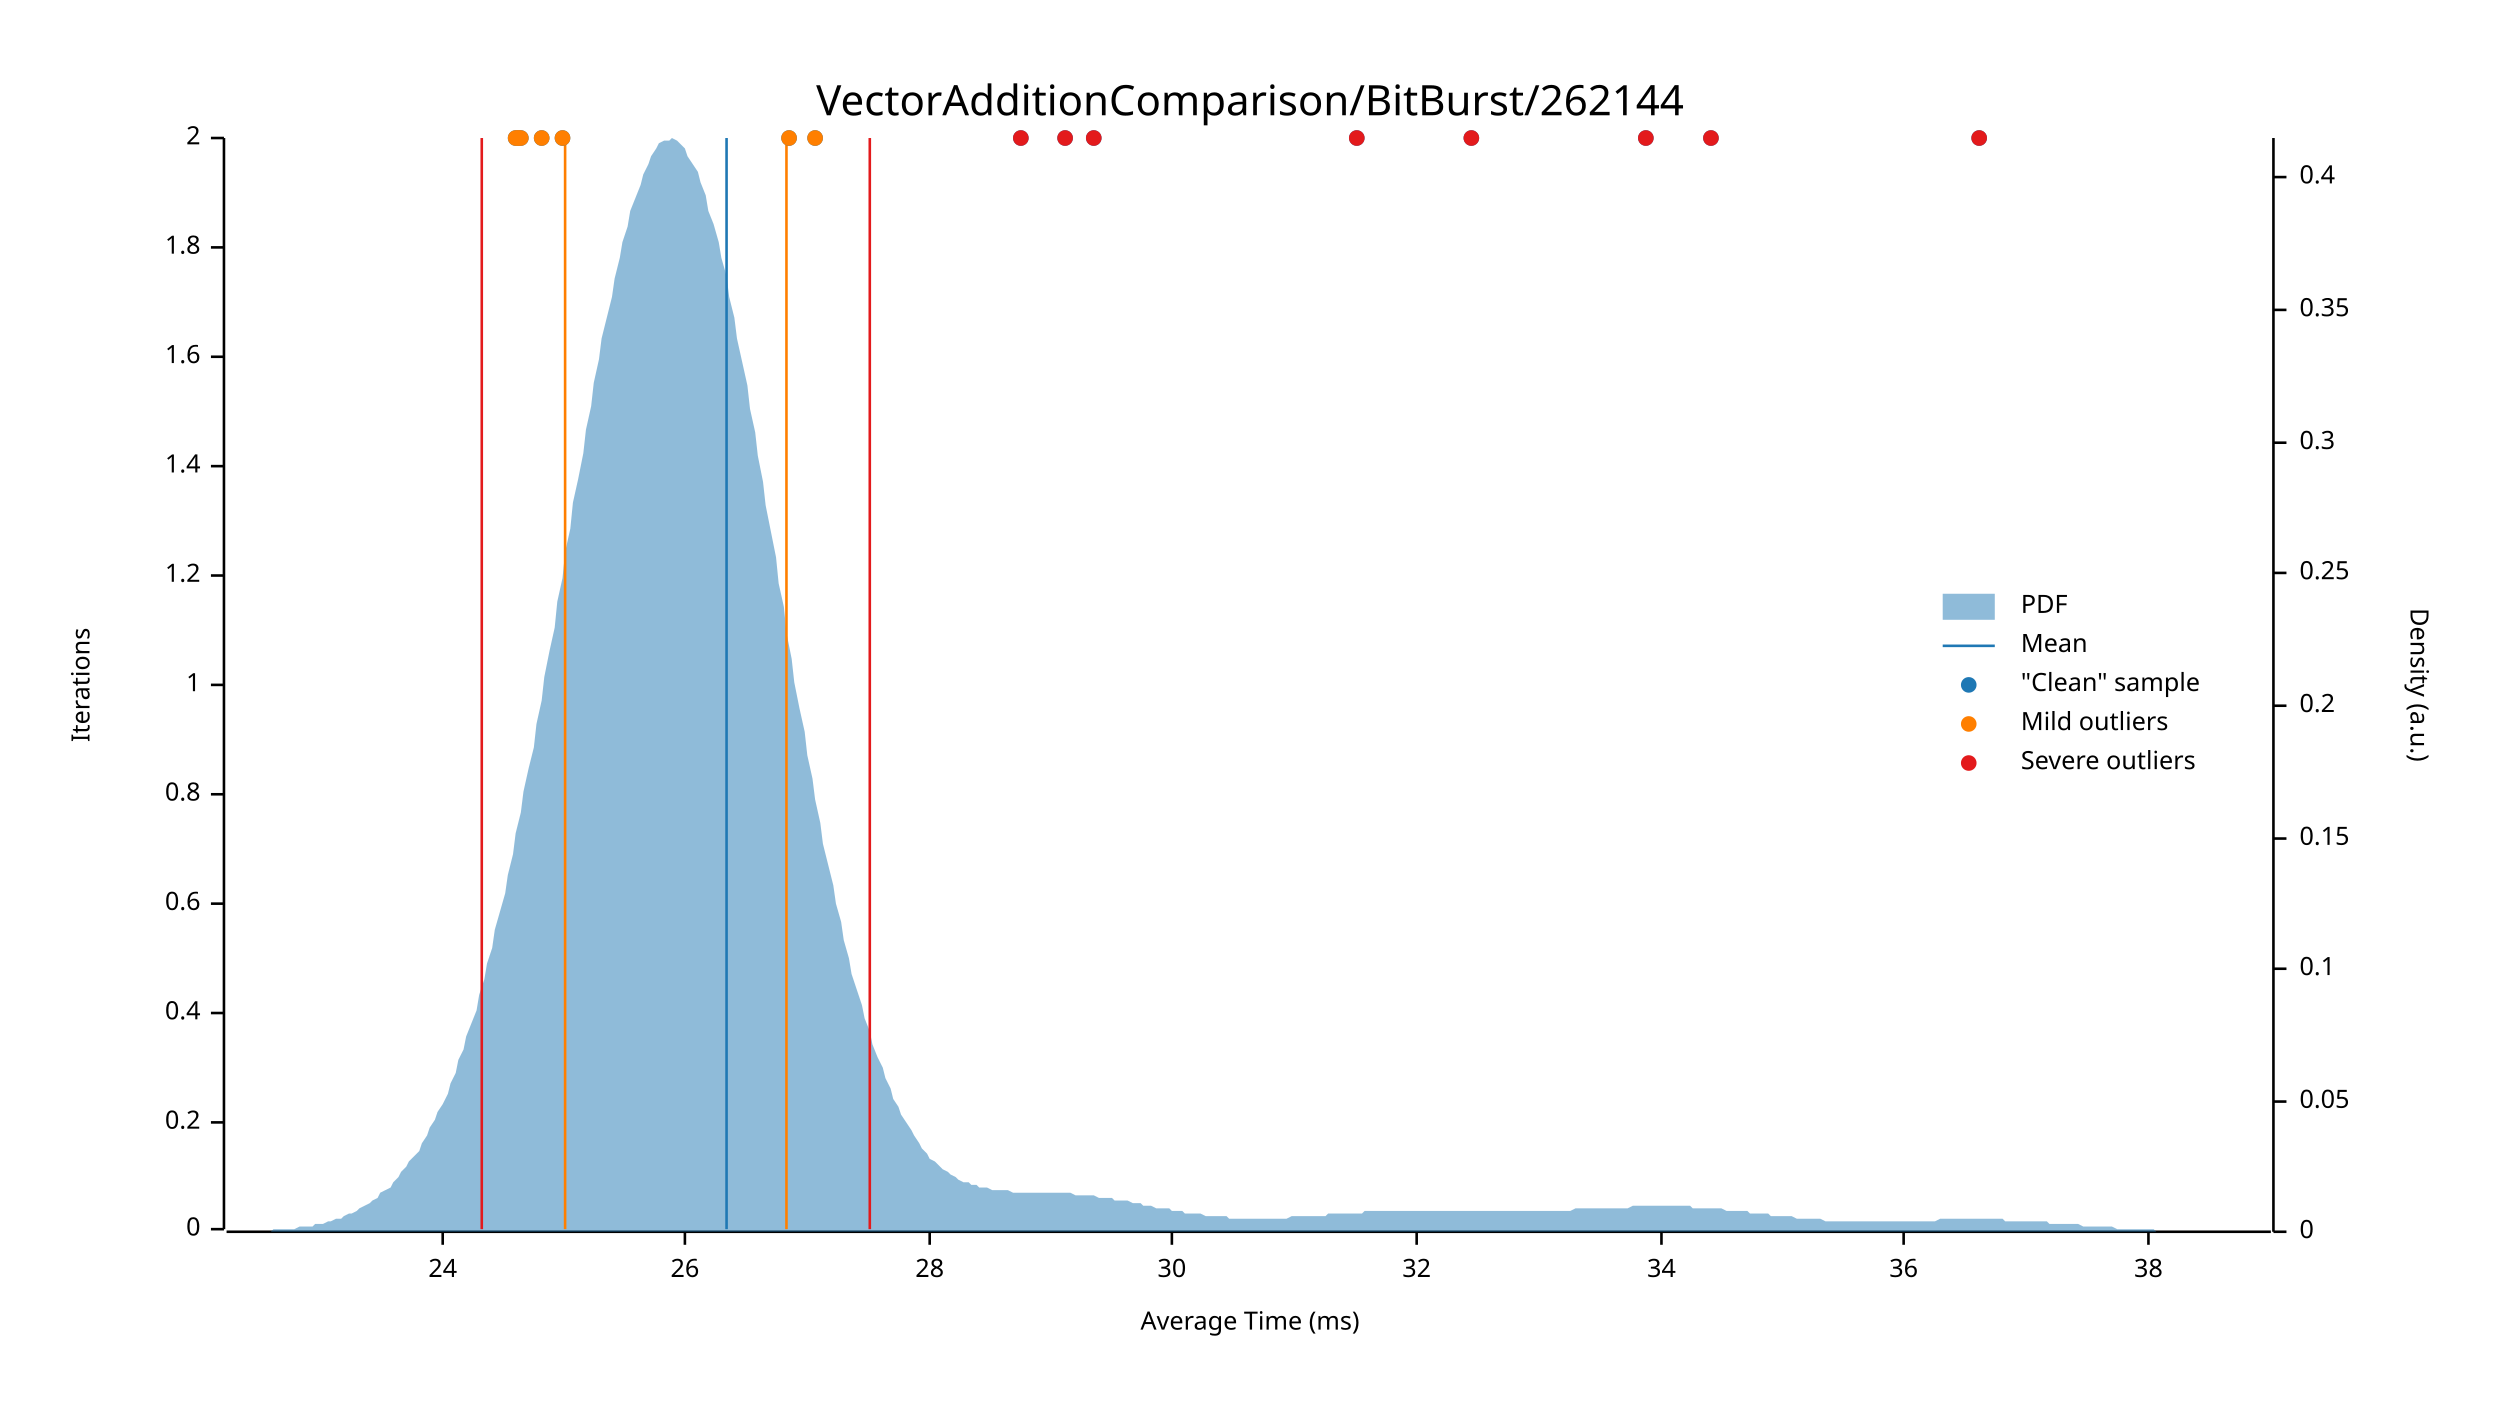
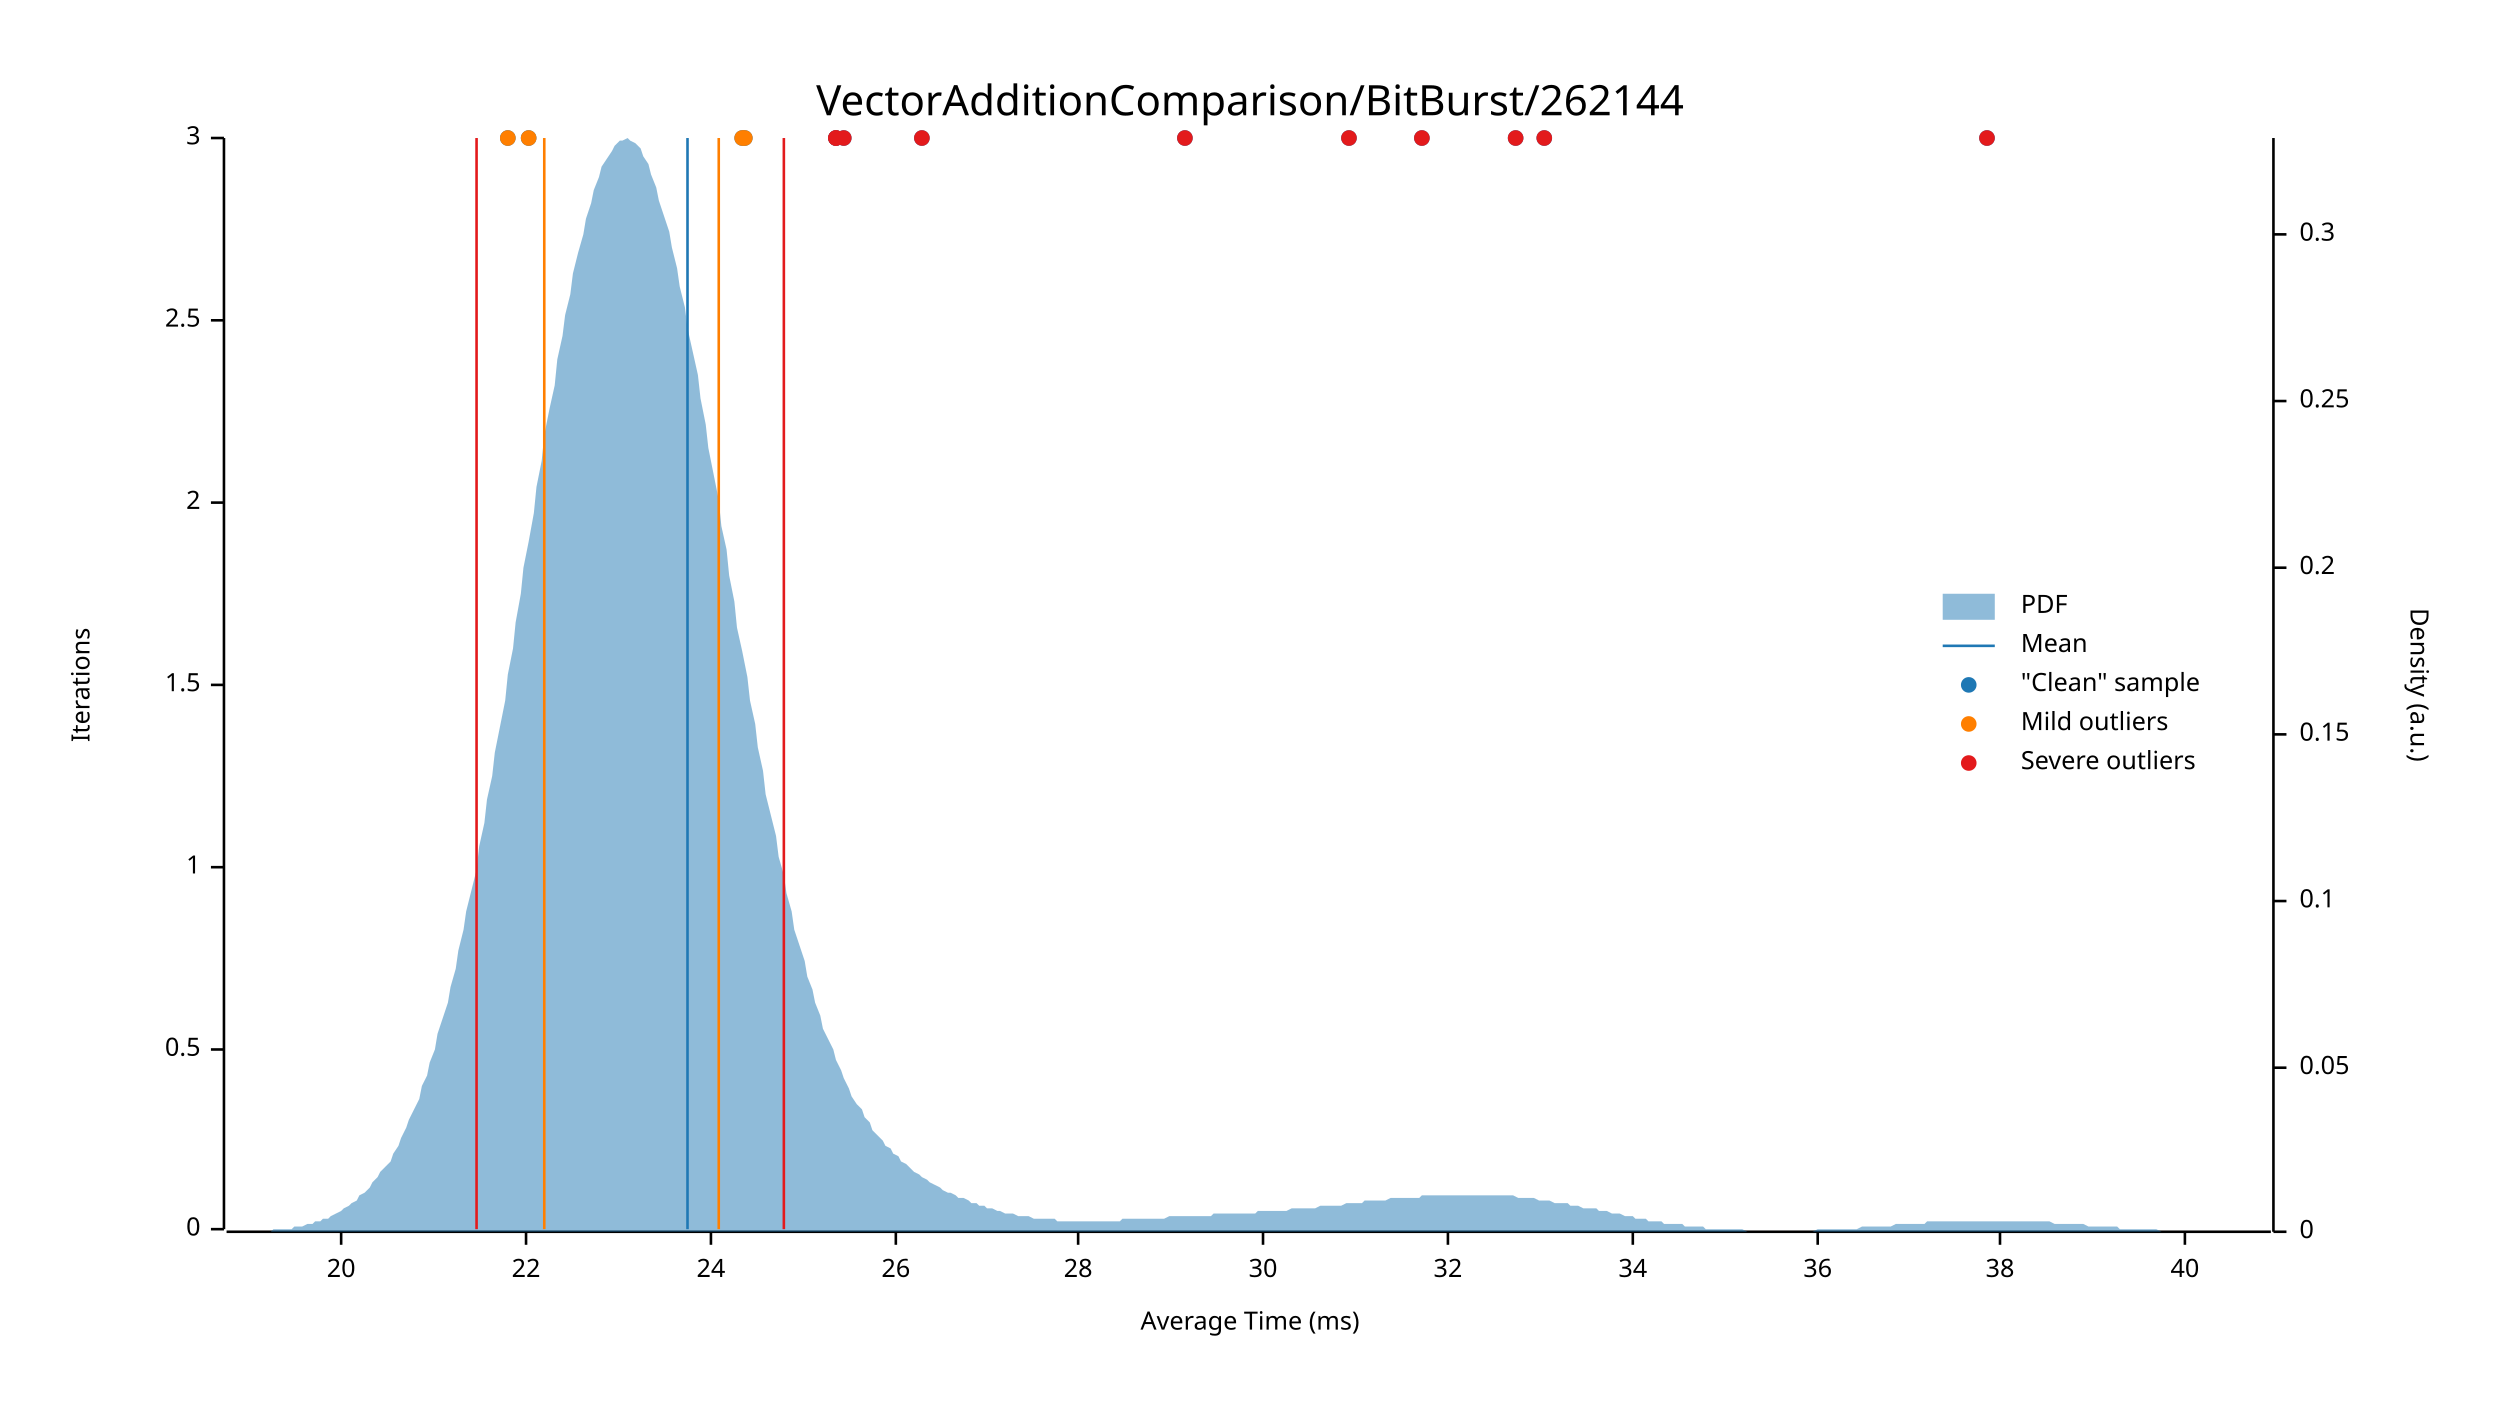
<svg xmlns="http://www.w3.org/2000/svg" width="960" height="540" viewBox="0 0 960 540">
  <text x="480" y="32" dy="0.76em" text-anchor="middle" font-family="sans-serif" font-size="16.129" opacity="1" fill="#000000">
VectorAdditionComparison/BitBurst/262144
</text>
  <text x="27" y="263" dy="0.76em" text-anchor="middle" font-family="sans-serif" font-size="9.677" opacity="1" fill="#000000" transform="rotate(270, 27, 263)">
Iterations
</text>
  <text x="480" y="513" dy="-0.5ex" text-anchor="middle" font-family="sans-serif" font-size="9.677" opacity="1" fill="#000000">
Average Time (ms)
</text>
  <polyline fill="none" opacity="1" stroke="#000000" stroke-width="1" points="86,53 86,472 " />
  <text x="77" y="472" dy="0.5ex" text-anchor="end" font-family="sans-serif" font-size="9.677" opacity="1" fill="#000000">
0
</text>
  <polyline fill="none" opacity="1" stroke="#000000" stroke-width="1" points="81,472 86,472 " />
-   <text x="77" y="431" dy="0.5ex" text-anchor="end" font-family="sans-serif" font-size="9.677" opacity="1" fill="#000000">
- 0.2
+   <text x="77" y="403" dy="0.5ex" text-anchor="end" font-family="sans-serif" font-size="9.677" opacity="1" fill="#000000">
+ 0.5
</text>
-   <polyline fill="none" opacity="1" stroke="#000000" stroke-width="1" points="81,431 86,431 " />
-   <text x="77" y="389" dy="0.5ex" text-anchor="end" font-family="sans-serif" font-size="9.677" opacity="1" fill="#000000">
- 0.4
- </text>
-   <polyline fill="none" opacity="1" stroke="#000000" stroke-width="1" points="81,389 86,389 " />
-   <text x="77" y="347" dy="0.5ex" text-anchor="end" font-family="sans-serif" font-size="9.677" opacity="1" fill="#000000">
- 0.6
- </text>
-   <polyline fill="none" opacity="1" stroke="#000000" stroke-width="1" points="81,347 86,347 " />
-   <text x="77" y="305" dy="0.5ex" text-anchor="end" font-family="sans-serif" font-size="9.677" opacity="1" fill="#000000">
- 0.8
- </text>
-   <polyline fill="none" opacity="1" stroke="#000000" stroke-width="1" points="81,305 86,305 " />
-   <text x="77" y="263" dy="0.5ex" text-anchor="end" font-family="sans-serif" font-size="9.677" opacity="1" fill="#000000">
+   <polyline fill="none" opacity="1" stroke="#000000" stroke-width="1" points="81,403 86,403 " />
+   <text x="77" y="333" dy="0.5ex" text-anchor="end" font-family="sans-serif" font-size="9.677" opacity="1" fill="#000000">
1
</text>
+   <polyline fill="none" opacity="1" stroke="#000000" stroke-width="1" points="81,333 86,333 " />
+   <text x="77" y="263" dy="0.5ex" text-anchor="end" font-family="sans-serif" font-size="9.677" opacity="1" fill="#000000">
+ 1.5
+ </text>
  <polyline fill="none" opacity="1" stroke="#000000" stroke-width="1" points="81,263 86,263 " />
-   <text x="77" y="221" dy="0.5ex" text-anchor="end" font-family="sans-serif" font-size="9.677" opacity="1" fill="#000000">
- 1.2
+   <text x="77" y="193" dy="0.5ex" text-anchor="end" font-family="sans-serif" font-size="9.677" opacity="1" fill="#000000">
+ 2
</text>
-   <polyline fill="none" opacity="1" stroke="#000000" stroke-width="1" points="81,221 86,221 " />
-   <text x="77" y="179" dy="0.5ex" text-anchor="end" font-family="sans-serif" font-size="9.677" opacity="1" fill="#000000">
- 1.4
+   <polyline fill="none" opacity="1" stroke="#000000" stroke-width="1" points="81,193 86,193 " />
+   <text x="77" y="123" dy="0.5ex" text-anchor="end" font-family="sans-serif" font-size="9.677" opacity="1" fill="#000000">
+ 2.5
</text>
-   <polyline fill="none" opacity="1" stroke="#000000" stroke-width="1" points="81,179 86,179 " />
-   <text x="77" y="137" dy="0.5ex" text-anchor="end" font-family="sans-serif" font-size="9.677" opacity="1" fill="#000000">
- 1.6
- </text>
-   <polyline fill="none" opacity="1" stroke="#000000" stroke-width="1" points="81,137 86,137 " />
-   <text x="77" y="95" dy="0.5ex" text-anchor="end" font-family="sans-serif" font-size="9.677" opacity="1" fill="#000000">
- 1.8
- </text>
-   <polyline fill="none" opacity="1" stroke="#000000" stroke-width="1" points="81,95 86,95 " />
+   <polyline fill="none" opacity="1" stroke="#000000" stroke-width="1" points="81,123 86,123 " />
  <text x="77" y="53" dy="0.5ex" text-anchor="end" font-family="sans-serif" font-size="9.677" opacity="1" fill="#000000">
- 2
+ 3
</text>
  <polyline fill="none" opacity="1" stroke="#000000" stroke-width="1" points="81,53 86,53 " />
  <polyline fill="none" opacity="1" stroke="#000000" stroke-width="1" points="87,473 872,473 " />
-   <text x="170" y="483" dy="0.76em" text-anchor="middle" font-family="sans-serif" font-size="9.677" opacity="1" fill="#000000">
+   <text x="131" y="483" dy="0.76em" text-anchor="middle" font-family="sans-serif" font-size="9.677" opacity="1" fill="#000000">
+ 20
+ </text>
+   <polyline fill="none" opacity="1" stroke="#000000" stroke-width="1" points="131,473 131,478 " />
+   <text x="202" y="483" dy="0.76em" text-anchor="middle" font-family="sans-serif" font-size="9.677" opacity="1" fill="#000000">
+ 22
+ </text>
+   <polyline fill="none" opacity="1" stroke="#000000" stroke-width="1" points="202,473 202,478 " />
+   <text x="273" y="483" dy="0.76em" text-anchor="middle" font-family="sans-serif" font-size="9.677" opacity="1" fill="#000000">
24
</text>
-   <polyline fill="none" opacity="1" stroke="#000000" stroke-width="1" points="170,473 170,478 " />
-   <text x="263" y="483" dy="0.76em" text-anchor="middle" font-family="sans-serif" font-size="9.677" opacity="1" fill="#000000">
+   <polyline fill="none" opacity="1" stroke="#000000" stroke-width="1" points="273,473 273,478 " />
+   <text x="344" y="483" dy="0.76em" text-anchor="middle" font-family="sans-serif" font-size="9.677" opacity="1" fill="#000000">
26
</text>
-   <polyline fill="none" opacity="1" stroke="#000000" stroke-width="1" points="263,473 263,478 " />
-   <text x="357" y="483" dy="0.76em" text-anchor="middle" font-family="sans-serif" font-size="9.677" opacity="1" fill="#000000">
+   <polyline fill="none" opacity="1" stroke="#000000" stroke-width="1" points="344,473 344,478 " />
+   <text x="414" y="483" dy="0.76em" text-anchor="middle" font-family="sans-serif" font-size="9.677" opacity="1" fill="#000000">
28
</text>
-   <polyline fill="none" opacity="1" stroke="#000000" stroke-width="1" points="357,473 357,478 " />
-   <text x="450" y="483" dy="0.76em" text-anchor="middle" font-family="sans-serif" font-size="9.677" opacity="1" fill="#000000">
+   <polyline fill="none" opacity="1" stroke="#000000" stroke-width="1" points="414,473 414,478 " />
+   <text x="485" y="483" dy="0.76em" text-anchor="middle" font-family="sans-serif" font-size="9.677" opacity="1" fill="#000000">
30
</text>
-   <polyline fill="none" opacity="1" stroke="#000000" stroke-width="1" points="450,473 450,478 " />
-   <text x="544" y="483" dy="0.76em" text-anchor="middle" font-family="sans-serif" font-size="9.677" opacity="1" fill="#000000">
+   <polyline fill="none" opacity="1" stroke="#000000" stroke-width="1" points="485,473 485,478 " />
+   <text x="556" y="483" dy="0.76em" text-anchor="middle" font-family="sans-serif" font-size="9.677" opacity="1" fill="#000000">
32
</text>
-   <polyline fill="none" opacity="1" stroke="#000000" stroke-width="1" points="544,473 544,478 " />
-   <text x="638" y="483" dy="0.76em" text-anchor="middle" font-family="sans-serif" font-size="9.677" opacity="1" fill="#000000">
+   <polyline fill="none" opacity="1" stroke="#000000" stroke-width="1" points="556,473 556,478 " />
+   <text x="627" y="483" dy="0.76em" text-anchor="middle" font-family="sans-serif" font-size="9.677" opacity="1" fill="#000000">
34
</text>
-   <polyline fill="none" opacity="1" stroke="#000000" stroke-width="1" points="638,473 638,478 " />
-   <text x="731" y="483" dy="0.76em" text-anchor="middle" font-family="sans-serif" font-size="9.677" opacity="1" fill="#000000">
+   <polyline fill="none" opacity="1" stroke="#000000" stroke-width="1" points="627,473 627,478 " />
+   <text x="698" y="483" dy="0.76em" text-anchor="middle" font-family="sans-serif" font-size="9.677" opacity="1" fill="#000000">
36
</text>
-   <polyline fill="none" opacity="1" stroke="#000000" stroke-width="1" points="731,473 731,478 " />
-   <text x="825" y="483" dy="0.76em" text-anchor="middle" font-family="sans-serif" font-size="9.677" opacity="1" fill="#000000">
+   <polyline fill="none" opacity="1" stroke="#000000" stroke-width="1" points="698,473 698,478 " />
+   <text x="768" y="483" dy="0.76em" text-anchor="middle" font-family="sans-serif" font-size="9.677" opacity="1" fill="#000000">
38
</text>
-   <polyline fill="none" opacity="1" stroke="#000000" stroke-width="1" points="825,473 825,478 " />
+   <polyline fill="none" opacity="1" stroke="#000000" stroke-width="1" points="768,473 768,478 " />
+   <text x="839" y="483" dy="0.76em" text-anchor="middle" font-family="sans-serif" font-size="9.677" opacity="1" fill="#000000">
+ 40
+ </text>
+   <polyline fill="none" opacity="1" stroke="#000000" stroke-width="1" points="839,473 839,478 " />
  <text x="933" y="263" dy="0.76em" text-anchor="middle" font-family="sans-serif" font-size="9.677" opacity="1" fill="#000000" transform="rotate(90, 933, 263)">
Density (a.u.)
</text>
  <polyline fill="none" opacity="1" stroke="#000000" stroke-width="1" points="873,53 873,473 " />
  <text x="883" y="473" dy="0.5ex" text-anchor="start" font-family="sans-serif" font-size="9.677" opacity="1" fill="#000000">
0
</text>
  <polyline fill="none" opacity="1" stroke="#000000" stroke-width="1" points="873,473 878,473 " />
-   <text x="883" y="423" dy="0.5ex" text-anchor="start" font-family="sans-serif" font-size="9.677" opacity="1" fill="#000000">
+   <text x="883" y="410" dy="0.5ex" text-anchor="start" font-family="sans-serif" font-size="9.677" opacity="1" fill="#000000">
0.05
</text>
-   <polyline fill="none" opacity="1" stroke="#000000" stroke-width="1" points="873,423 878,423 " />
-   <text x="883" y="372" dy="0.5ex" text-anchor="start" font-family="sans-serif" font-size="9.677" opacity="1" fill="#000000">
+   <polyline fill="none" opacity="1" stroke="#000000" stroke-width="1" points="873,410 878,410 " />
+   <text x="883" y="346" dy="0.5ex" text-anchor="start" font-family="sans-serif" font-size="9.677" opacity="1" fill="#000000">
0.1
</text>
-   <polyline fill="none" opacity="1" stroke="#000000" stroke-width="1" points="873,372 878,372 " />
-   <text x="883" y="322" dy="0.5ex" text-anchor="start" font-family="sans-serif" font-size="9.677" opacity="1" fill="#000000">
+   <polyline fill="none" opacity="1" stroke="#000000" stroke-width="1" points="873,346 878,346 " />
+   <text x="883" y="282" dy="0.5ex" text-anchor="start" font-family="sans-serif" font-size="9.677" opacity="1" fill="#000000">
0.15
</text>
-   <polyline fill="none" opacity="1" stroke="#000000" stroke-width="1" points="873,322 878,322 " />
-   <text x="883" y="271" dy="0.5ex" text-anchor="start" font-family="sans-serif" font-size="9.677" opacity="1" fill="#000000">
+   <polyline fill="none" opacity="1" stroke="#000000" stroke-width="1" points="873,282 878,282 " />
+   <text x="883" y="218" dy="0.5ex" text-anchor="start" font-family="sans-serif" font-size="9.677" opacity="1" fill="#000000">
0.2
</text>
-   <polyline fill="none" opacity="1" stroke="#000000" stroke-width="1" points="873,271 878,271 " />
-   <text x="883" y="220" dy="0.5ex" text-anchor="start" font-family="sans-serif" font-size="9.677" opacity="1" fill="#000000">
+   <polyline fill="none" opacity="1" stroke="#000000" stroke-width="1" points="873,218 878,218 " />
+   <text x="883" y="154" dy="0.5ex" text-anchor="start" font-family="sans-serif" font-size="9.677" opacity="1" fill="#000000">
0.25
</text>
-   <polyline fill="none" opacity="1" stroke="#000000" stroke-width="1" points="873,220 878,220 " />
-   <text x="883" y="170" dy="0.5ex" text-anchor="start" font-family="sans-serif" font-size="9.677" opacity="1" fill="#000000">
+   <polyline fill="none" opacity="1" stroke="#000000" stroke-width="1" points="873,154 878,154 " />
+   <text x="883" y="90" dy="0.5ex" text-anchor="start" font-family="sans-serif" font-size="9.677" opacity="1" fill="#000000">
0.3
</text>
-   <polyline fill="none" opacity="1" stroke="#000000" stroke-width="1" points="873,170 878,170 " />
-   <text x="883" y="119" dy="0.5ex" text-anchor="start" font-family="sans-serif" font-size="9.677" opacity="1" fill="#000000">
- 0.35
- </text>
-   <polyline fill="none" opacity="1" stroke="#000000" stroke-width="1" points="873,119 878,119 " />
-   <text x="883" y="68" dy="0.5ex" text-anchor="start" font-family="sans-serif" font-size="9.677" opacity="1" fill="#000000">
- 0.4
- </text>
-   <polyline fill="none" opacity="1" stroke="#000000" stroke-width="1" points="873,68 878,68 " />
-   <polygon opacity="0.5" fill="#1F78B4" points="87,473 88,473 90,473 91,473 93,473 94,473 96,473 98,473 99,473 101,473 102,473 104,473 105,472 107,472 109,472 110,472 112,472 113,472 115,471 116,471 118,471 120,471 121,470 123,470 124,470 126,469 127,469 129,468 131,468 132,467 134,466 135,466 137,465 138,464 140,463 142,462 143,461 145,460 146,458 148,457 150,456 151,454 153,452 154,450 156,448 157,446 159,444 161,442 162,439 164,436 165,433 167,430 168,427 170,424 172,420 173,416 175,412 176,407 178,403 179,398 181,393 183,388 184,382 186,376 187,370 189,364 190,357 192,350 194,343 195,336 197,328 198,320 200,312 201,304 203,295 205,287 206,278 208,269 209,260 211,250 213,241 214,231 216,222 217,212 219,203 220,193 222,184 224,174 225,165 227,156 228,147 230,138 231,130 233,122 235,114 236,107 238,99 239,93 241,87 242,81 244,76 246,71 247,67 249,63 250,60 252,57 253,55 255,54 257,54 258,53 260,54 261,55 263,57 264,60 266,63 268,66 269,70 271,75 272,81 274,86 276,93 277,99 279,106 280,114 282,122 283,130 285,139 287,148 288,157 290,166 291,175 293,185 294,194 296,204 298,214 299,224 301,233 302,243 304,253 305,262 307,272 309,281 310,290 312,299 313,307 315,316 316,324 318,332 320,340 321,347 323,354 324,361 326,368 327,374 329,380 331,386 332,391 334,396 335,401 337,406 339,410 340,414 342,418 343,422 345,425 346,428 348,431 350,434 351,436 353,439 354,441 356,443 357,445 359,446 361,448 362,449 364,450 365,451 367,452 368,453 370,454 372,454 373,455 375,455 376,456 378,456 379,456 381,457 383,457 384,457 386,457 387,457 389,458 391,458 392,458 394,458 395,458 397,458 398,458 400,458 402,458 403,458 405,458 406,458 408,458 409,458 411,458 413,459 414,459 416,459 417,459 419,459 420,459 422,460 424,460 425,460 427,460 428,461 430,461 431,461 433,461 435,462 436,462 438,462 439,463 441,463 442,463 444,464 446,464 447,464 449,464 450,465 452,465 454,465 455,466 457,466 458,466 460,466 461,466 463,467 465,467 466,467 468,467 469,467 471,467 472,468 474,468 476,468 477,468 479,468 480,468 482,468 483,468 485,468 487,468 488,468 490,468 491,468 493,468 494,468 496,467 498,467 499,467 501,467 502,467 504,467 505,467 507,467 509,467 510,466 512,466 513,466 515,466 517,466 518,466 520,466 521,466 523,466 524,465 526,465 528,465 529,465 531,465 532,465 534,465 535,465 537,465 539,465 540,465 542,465 543,465 545,465 546,465 548,465 550,465 551,465 553,465 554,465 556,465 557,465 559,465 561,465 562,465 564,465 565,465 567,465 568,465 570,465 572,465 573,465 575,465 576,465 578,465 580,465 581,465 583,465 584,465 586,465 587,465 589,465 591,465 592,465 594,465 595,465 597,465 598,465 600,465 602,465 603,465 605,464 606,464 608,464 609,464 611,464 613,464 614,464 616,464 617,464 619,464 620,464 622,464 624,464 625,464 627,463 628,463 630,463 632,463 633,463 635,463 636,463 638,463 639,463 641,463 643,463 644,463 646,463 647,463 649,463 650,464 652,464 654,464 655,464 657,464 658,464 660,464 661,464 663,465 665,465 666,465 668,465 669,465 671,465 672,466 674,466 676,466 677,466 679,466 680,467 682,467 683,467 685,467 687,467 688,467 690,468 691,468 693,468 695,468 696,468 698,468 699,468 701,469 702,469 704,469 706,469 707,469 709,469 710,469 712,469 713,469 715,469 717,469 718,469 720,469 721,469 723,469 724,469 726,469 728,469 729,469 731,469 732,469 734,469 735,469 737,469 739,469 740,469 742,469 743,469 745,468 746,468 748,468 750,468 751,468 753,468 754,468 756,468 758,468 759,468 761,468 762,468 764,468 765,468 767,468 769,468 770,469 772,469 773,469 775,469 776,469 778,469 780,469 781,469 783,469 784,469 786,469 787,470 789,470 791,470 792,470 794,470 795,470 797,470 798,470 800,471 802,471 803,471 805,471 806,471 808,471 809,471 811,471 813,472 814,472 816,472 817,472 819,472 821,472 822,472 824,472 825,472 827,472 828,473 830,473 832,473 833,473 835,473 836,473 838,473 839,473 841,473 843,473 844,473 846,473 847,473 849,473 850,473 852,473 854,473 855,473 857,473 858,473 860,473 861,473 863,473 865,473 866,473 868,473 869,473 871,473 873,473 873,473 87,473 " />
-   <polyline fill="none" opacity="1" stroke="#1F78B4" stroke-width="1" points="279,472 279,53 " />
-   <polyline fill="none" opacity="1" stroke="#FF7F00" stroke-width="1" points="217,472 217,53 " />
-   <polyline fill="none" opacity="1" stroke="#FF7F00" stroke-width="1" points="302,472 302,53 " />
-   <polyline fill="none" opacity="1" stroke="#E31A1C" stroke-width="1" points="185,472 185,53 " />
-   <polyline fill="none" opacity="1" stroke="#E31A1C" stroke-width="1" points="334,472 334,53 " />
-   <circle cx="198" cy="53" r="3" opacity="1" fill="#1F78B4" stroke="none" stroke-width="1" />
-   <circle cx="208" cy="53" r="3" opacity="1" fill="#1F78B4" stroke="none" stroke-width="1" />
-   <circle cx="632" cy="53" r="3" opacity="1" fill="#1F78B4" stroke="none" stroke-width="1" />
-   <circle cx="409" cy="53" r="3" opacity="1" fill="#1F78B4" stroke="none" stroke-width="1" />
-   <circle cx="199" cy="53" r="3" opacity="1" fill="#1F78B4" stroke="none" stroke-width="1" />
-   <circle cx="216" cy="53" r="3" opacity="1" fill="#1F78B4" stroke="none" stroke-width="1" />
-   <circle cx="200" cy="53" r="3" opacity="1" fill="#1F78B4" stroke="none" stroke-width="1" />
-   <circle cx="392" cy="53" r="3" opacity="1" fill="#1F78B4" stroke="none" stroke-width="1" />
-   <circle cx="760" cy="53" r="3" opacity="1" fill="#1F78B4" stroke="none" stroke-width="1" />
-   <circle cx="303" cy="53" r="3" opacity="1" fill="#1F78B4" stroke="none" stroke-width="1" />
-   <circle cx="565" cy="53" r="3" opacity="1" fill="#1F78B4" stroke="none" stroke-width="1" />
-   <circle cx="657" cy="53" r="3" opacity="1" fill="#1F78B4" stroke="none" stroke-width="1" />
-   <circle cx="313" cy="53" r="3" opacity="1" fill="#1F78B4" stroke="none" stroke-width="1" />
-   <circle cx="420" cy="53" r="3" opacity="1" fill="#1F78B4" stroke="none" stroke-width="1" />
-   <circle cx="521" cy="53" r="3" opacity="1" fill="#1F78B4" stroke="none" stroke-width="1" />
-   <circle cx="198" cy="53" r="3" opacity="1" fill="#FF7F00" stroke="none" stroke-width="1" />
-   <circle cx="208" cy="53" r="3" opacity="1" fill="#FF7F00" stroke="none" stroke-width="1" />
-   <circle cx="199" cy="53" r="3" opacity="1" fill="#FF7F00" stroke="none" stroke-width="1" />
-   <circle cx="216" cy="53" r="3" opacity="1" fill="#FF7F00" stroke="none" stroke-width="1" />
-   <circle cx="200" cy="53" r="3" opacity="1" fill="#FF7F00" stroke="none" stroke-width="1" />
-   <circle cx="303" cy="53" r="3" opacity="1" fill="#FF7F00" stroke="none" stroke-width="1" />
-   <circle cx="313" cy="53" r="3" opacity="1" fill="#FF7F00" stroke="none" stroke-width="1" />
-   <circle cx="632" cy="53" r="3" opacity="1" fill="#E31A1C" stroke="none" stroke-width="1" />
-   <circle cx="409" cy="53" r="3" opacity="1" fill="#E31A1C" stroke="none" stroke-width="1" />
-   <circle cx="392" cy="53" r="3" opacity="1" fill="#E31A1C" stroke="none" stroke-width="1" />
-   <circle cx="760" cy="53" r="3" opacity="1" fill="#E31A1C" stroke="none" stroke-width="1" />
-   <circle cx="565" cy="53" r="3" opacity="1" fill="#E31A1C" stroke="none" stroke-width="1" />
-   <circle cx="657" cy="53" r="3" opacity="1" fill="#E31A1C" stroke="none" stroke-width="1" />
-   <circle cx="420" cy="53" r="3" opacity="1" fill="#E31A1C" stroke="none" stroke-width="1" />
-   <circle cx="521" cy="53" r="3" opacity="1" fill="#E31A1C" stroke="none" stroke-width="1" />
+   <polyline fill="none" opacity="1" stroke="#000000" stroke-width="1" points="873,90 878,90 " />
+   <polygon opacity="0.5" fill="#1F78B4" points="87,473 88,473 90,473 91,473 93,473 94,473 96,473 98,473 99,473 101,473 102,473 104,473 105,472 107,472 109,472 110,472 112,472 113,471 115,471 116,471 118,470 120,470 121,469 123,469 124,468 126,468 127,467 129,466 131,465 132,464 134,463 135,462 137,461 138,459 140,458 142,456 143,454 145,452 146,450 148,448 150,446 151,443 153,440 154,437 156,433 157,430 159,426 161,422 162,417 164,413 165,408 167,403 168,397 170,391 172,385 173,379 175,372 176,365 178,357 179,350 181,342 183,334 184,325 186,316 187,307 189,298 190,289 192,279 194,269 195,259 197,249 198,239 200,228 201,218 203,208 205,197 206,187 208,177 209,167 211,157 213,148 214,138 216,129 217,121 219,113 220,105 222,97 224,90 225,84 227,78 228,73 230,68 231,64 233,61 235,58 236,56 238,54 239,54 241,53 242,54 244,55 246,57 247,60 249,63 250,67 252,72 253,77 255,83 257,89 258,95 260,103 261,110 263,118 264,126 266,135 268,144 269,153 271,163 272,172 274,182 276,192 277,202 279,211 280,221 282,231 283,241 285,250 287,260 288,269 290,278 291,287 293,296 294,305 296,313 298,321 299,329 301,336 302,343 304,350 305,357 307,363 309,369 310,375 312,380 313,385 315,390 316,395 318,399 320,403 321,407 323,411 324,414 326,418 327,421 329,424 331,426 332,429 334,431 335,434 337,436 339,438 340,440 342,441 343,443 345,444 346,446 348,447 350,449 351,450 353,451 354,452 356,453 357,454 359,455 361,456 362,457 364,458 365,458 367,459 368,460 370,460 372,461 373,462 375,462 376,463 378,463 379,464 381,464 383,465 384,465 386,466 387,466 389,466 391,467 392,467 394,467 395,467 397,468 398,468 400,468 402,468 403,468 405,468 406,469 408,469 409,469 411,469 413,469 414,469 416,469 417,469 419,469 420,469 422,469 424,469 425,469 427,469 428,469 430,469 431,468 433,468 435,468 436,468 438,468 439,468 441,468 442,468 444,468 446,468 447,468 449,467 450,467 452,467 454,467 455,467 457,467 458,467 460,467 461,467 463,467 465,467 466,466 468,466 469,466 471,466 472,466 474,466 476,466 477,466 479,466 480,466 482,466 483,465 485,465 487,465 488,465 490,465 491,465 493,465 494,465 496,464 498,464 499,464 501,464 502,464 504,464 505,464 507,463 509,463 510,463 512,463 513,463 515,463 517,462 518,462 520,462 521,462 523,462 524,461 526,461 528,461 529,461 531,461 532,461 534,460 535,460 537,460 539,460 540,460 542,460 543,460 545,460 546,459 548,459 550,459 551,459 553,459 554,459 556,459 557,459 559,459 561,459 562,459 564,459 565,459 567,459 568,459 570,459 572,459 573,459 575,459 576,459 578,459 580,459 581,459 583,460 584,460 586,460 587,460 589,460 591,461 592,461 594,461 595,461 597,462 598,462 600,462 602,462 603,463 605,463 606,463 608,464 609,464 611,464 613,464 614,465 616,465 617,465 619,466 620,466 622,466 624,467 625,467 627,467 628,468 630,468 632,468 633,469 635,469 636,469 638,469 639,470 641,470 643,470 644,470 646,470 647,471 649,471 650,471 652,471 654,471 655,472 657,472 658,472 660,472 661,472 663,472 665,472 666,472 668,472 669,472 671,473 672,473 674,473 676,473 677,473 679,473 680,473 682,473 683,473 685,473 687,473 688,473 690,473 691,473 693,473 695,473 696,473 698,472 699,472 701,472 702,472 704,472 706,472 707,472 709,472 710,472 712,472 713,472 715,471 717,471 718,471 720,471 721,471 723,471 724,471 726,471 728,470 729,470 731,470 732,470 734,470 735,470 737,470 739,470 740,469 742,469 743,469 745,469 746,469 748,469 750,469 751,469 753,469 754,469 756,469 758,469 759,469 761,469 762,469 764,469 765,469 767,469 769,469 770,469 772,469 773,469 775,469 776,469 778,469 780,469 781,469 783,469 784,469 786,469 787,469 789,470 791,470 792,470 794,470 795,470 797,470 798,470 800,470 802,471 803,471 805,471 806,471 808,471 809,471 811,471 813,471 814,472 816,472 817,472 819,472 821,472 822,472 824,472 825,472 827,472 828,472 830,473 832,473 833,473 835,473 836,473 838,473 839,473 841,473 843,473 844,473 846,473 847,473 849,473 850,473 852,473 854,473 855,473 857,473 858,473 860,473 861,473 863,473 865,473 866,473 868,473 869,473 871,473 873,473 873,473 87,473 " />
+   <polyline fill="none" opacity="1" stroke="#1F78B4" stroke-width="1" points="264,472 264,53 " />
+   <polyline fill="none" opacity="1" stroke="#FF7F00" stroke-width="1" points="209,472 209,53 " />
+   <polyline fill="none" opacity="1" stroke="#FF7F00" stroke-width="1" points="276,472 276,53 " />
+   <polyline fill="none" opacity="1" stroke="#E31A1C" stroke-width="1" points="183,472 183,53 " />
+   <polyline fill="none" opacity="1" stroke="#E31A1C" stroke-width="1" points="301,472 301,53 " />
+   <circle cx="324" cy="53" r="3" opacity="1" fill="#1F78B4" stroke="none" stroke-width="1" />
+   <circle cx="286" cy="53" r="3" opacity="1" fill="#1F78B4" stroke="none" stroke-width="1" />
+   <circle cx="203" cy="53" r="3" opacity="1" fill="#1F78B4" stroke="none" stroke-width="1" />
+   <circle cx="518" cy="53" r="3" opacity="1" fill="#1F78B4" stroke="none" stroke-width="1" />
+   <circle cx="321" cy="53" r="3" opacity="1" fill="#1F78B4" stroke="none" stroke-width="1" />
+   <circle cx="354" cy="53" r="3" opacity="1" fill="#1F78B4" stroke="none" stroke-width="1" />
+   <circle cx="195" cy="53" r="3" opacity="1" fill="#1F78B4" stroke="none" stroke-width="1" />
+   <circle cx="321" cy="53" r="3" opacity="1" fill="#1F78B4" stroke="none" stroke-width="1" />
+   <circle cx="582" cy="53" r="3" opacity="1" fill="#1F78B4" stroke="none" stroke-width="1" />
+   <circle cx="546" cy="53" r="3" opacity="1" fill="#1F78B4" stroke="none" stroke-width="1" />
+   <circle cx="455" cy="53" r="3" opacity="1" fill="#1F78B4" stroke="none" stroke-width="1" />
+   <circle cx="763" cy="53" r="3" opacity="1" fill="#1F78B4" stroke="none" stroke-width="1" />
+   <circle cx="593" cy="53" r="3" opacity="1" fill="#1F78B4" stroke="none" stroke-width="1" />
+   <circle cx="285" cy="53" r="3" opacity="1" fill="#1F78B4" stroke="none" stroke-width="1" />
+   <circle cx="286" cy="53" r="3" opacity="1" fill="#FF7F00" stroke="none" stroke-width="1" />
+   <circle cx="203" cy="53" r="3" opacity="1" fill="#FF7F00" stroke="none" stroke-width="1" />
+   <circle cx="195" cy="53" r="3" opacity="1" fill="#FF7F00" stroke="none" stroke-width="1" />
+   <circle cx="285" cy="53" r="3" opacity="1" fill="#FF7F00" stroke="none" stroke-width="1" />
+   <circle cx="324" cy="53" r="3" opacity="1" fill="#E31A1C" stroke="none" stroke-width="1" />
+   <circle cx="518" cy="53" r="3" opacity="1" fill="#E31A1C" stroke="none" stroke-width="1" />
+   <circle cx="321" cy="53" r="3" opacity="1" fill="#E31A1C" stroke="none" stroke-width="1" />
+   <circle cx="354" cy="53" r="3" opacity="1" fill="#E31A1C" stroke="none" stroke-width="1" />
+   <circle cx="321" cy="53" r="3" opacity="1" fill="#E31A1C" stroke="none" stroke-width="1" />
+   <circle cx="582" cy="53" r="3" opacity="1" fill="#E31A1C" stroke="none" stroke-width="1" />
+   <circle cx="546" cy="53" r="3" opacity="1" fill="#E31A1C" stroke="none" stroke-width="1" />
+   <circle cx="455" cy="53" r="3" opacity="1" fill="#E31A1C" stroke="none" stroke-width="1" />
+   <circle cx="763" cy="53" r="3" opacity="1" fill="#E31A1C" stroke="none" stroke-width="1" />
+   <circle cx="593" cy="53" r="3" opacity="1" fill="#E31A1C" stroke="none" stroke-width="1" />
  <text x="776" y="228" dy="0.76em" text-anchor="start" font-family="sans-serif" font-size="9.677" opacity="1" fill="#000000">
PDF
</text>
  <text x="776" y="243" dy="0.76em" text-anchor="start" font-family="sans-serif" font-size="9.677" opacity="1" fill="#000000">
Mean
</text>
  <text x="776" y="258" dy="0.76em" text-anchor="start" font-family="sans-serif" font-size="9.677" opacity="1" fill="#000000">
"Clean" sample
</text>
  <text x="776" y="273" dy="0.76em" text-anchor="start" font-family="sans-serif" font-size="9.677" opacity="1" fill="#000000">
Mild outliers
</text>
  <text x="776" y="288" dy="0.76em" text-anchor="start" font-family="sans-serif" font-size="9.677" opacity="1" fill="#000000">
Severe outliers
</text>
  <rect x="746" y="228" width="20" height="10" opacity="0.5" fill="#1F78B4" stroke="none" />
  <polyline fill="none" opacity="1" stroke="#1F78B4" stroke-width="1" points="746,248 766,248 " />
  <circle cx="756" cy="263" r="3" opacity="1" fill="#1F78B4" stroke="none" stroke-width="1" />
  <circle cx="756" cy="278" r="3" opacity="1" fill="#FF7F00" stroke="none" stroke-width="1" />
  <circle cx="756" cy="293" r="3" opacity="1" fill="#E31A1C" stroke="none" stroke-width="1" />
</svg>
